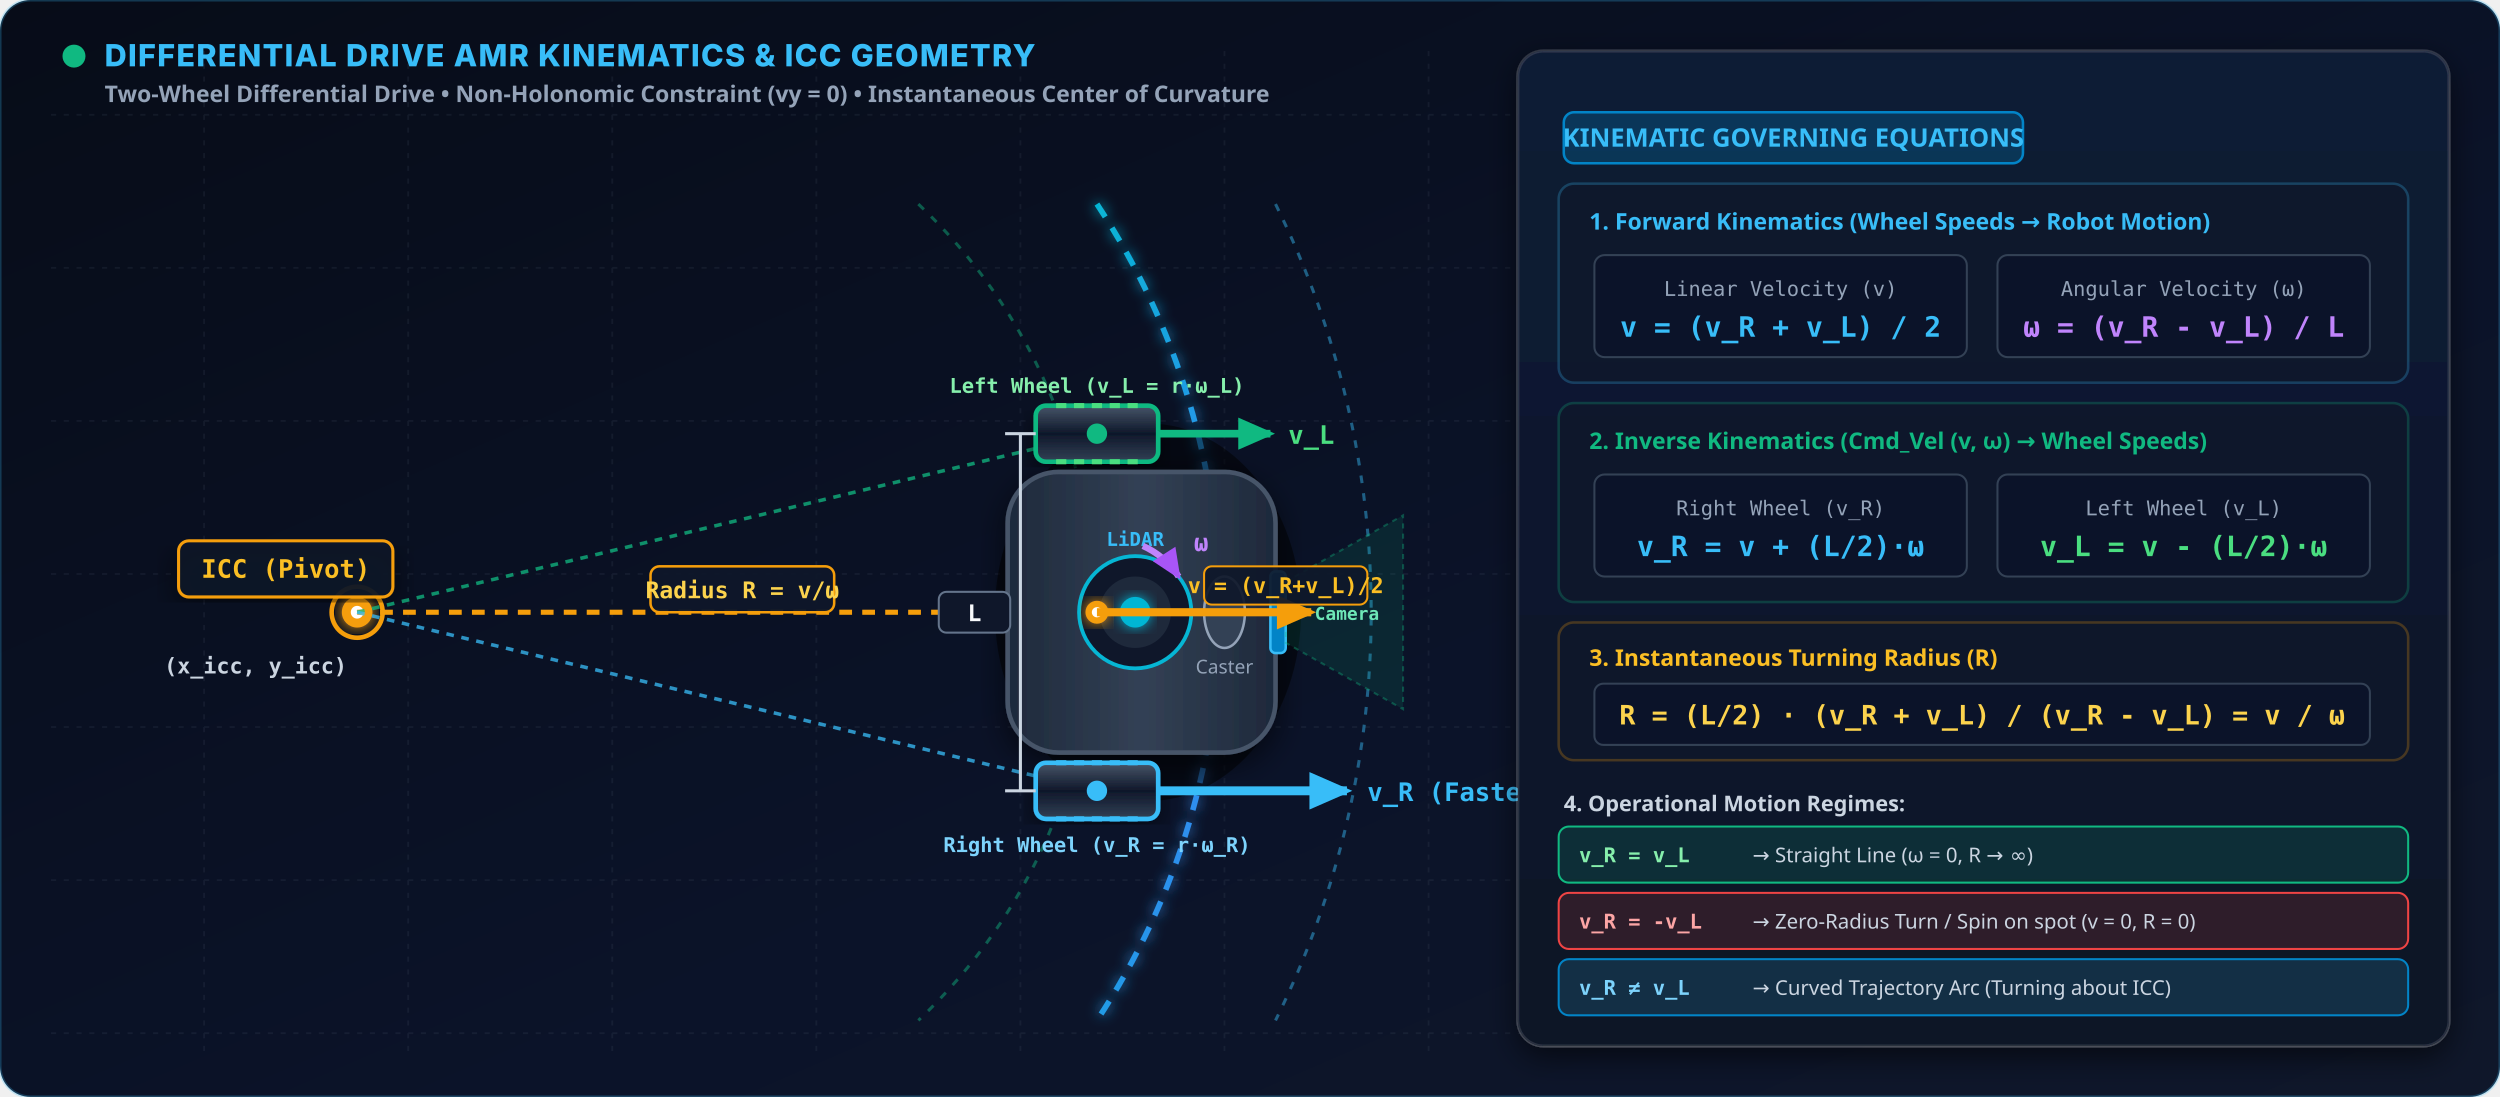
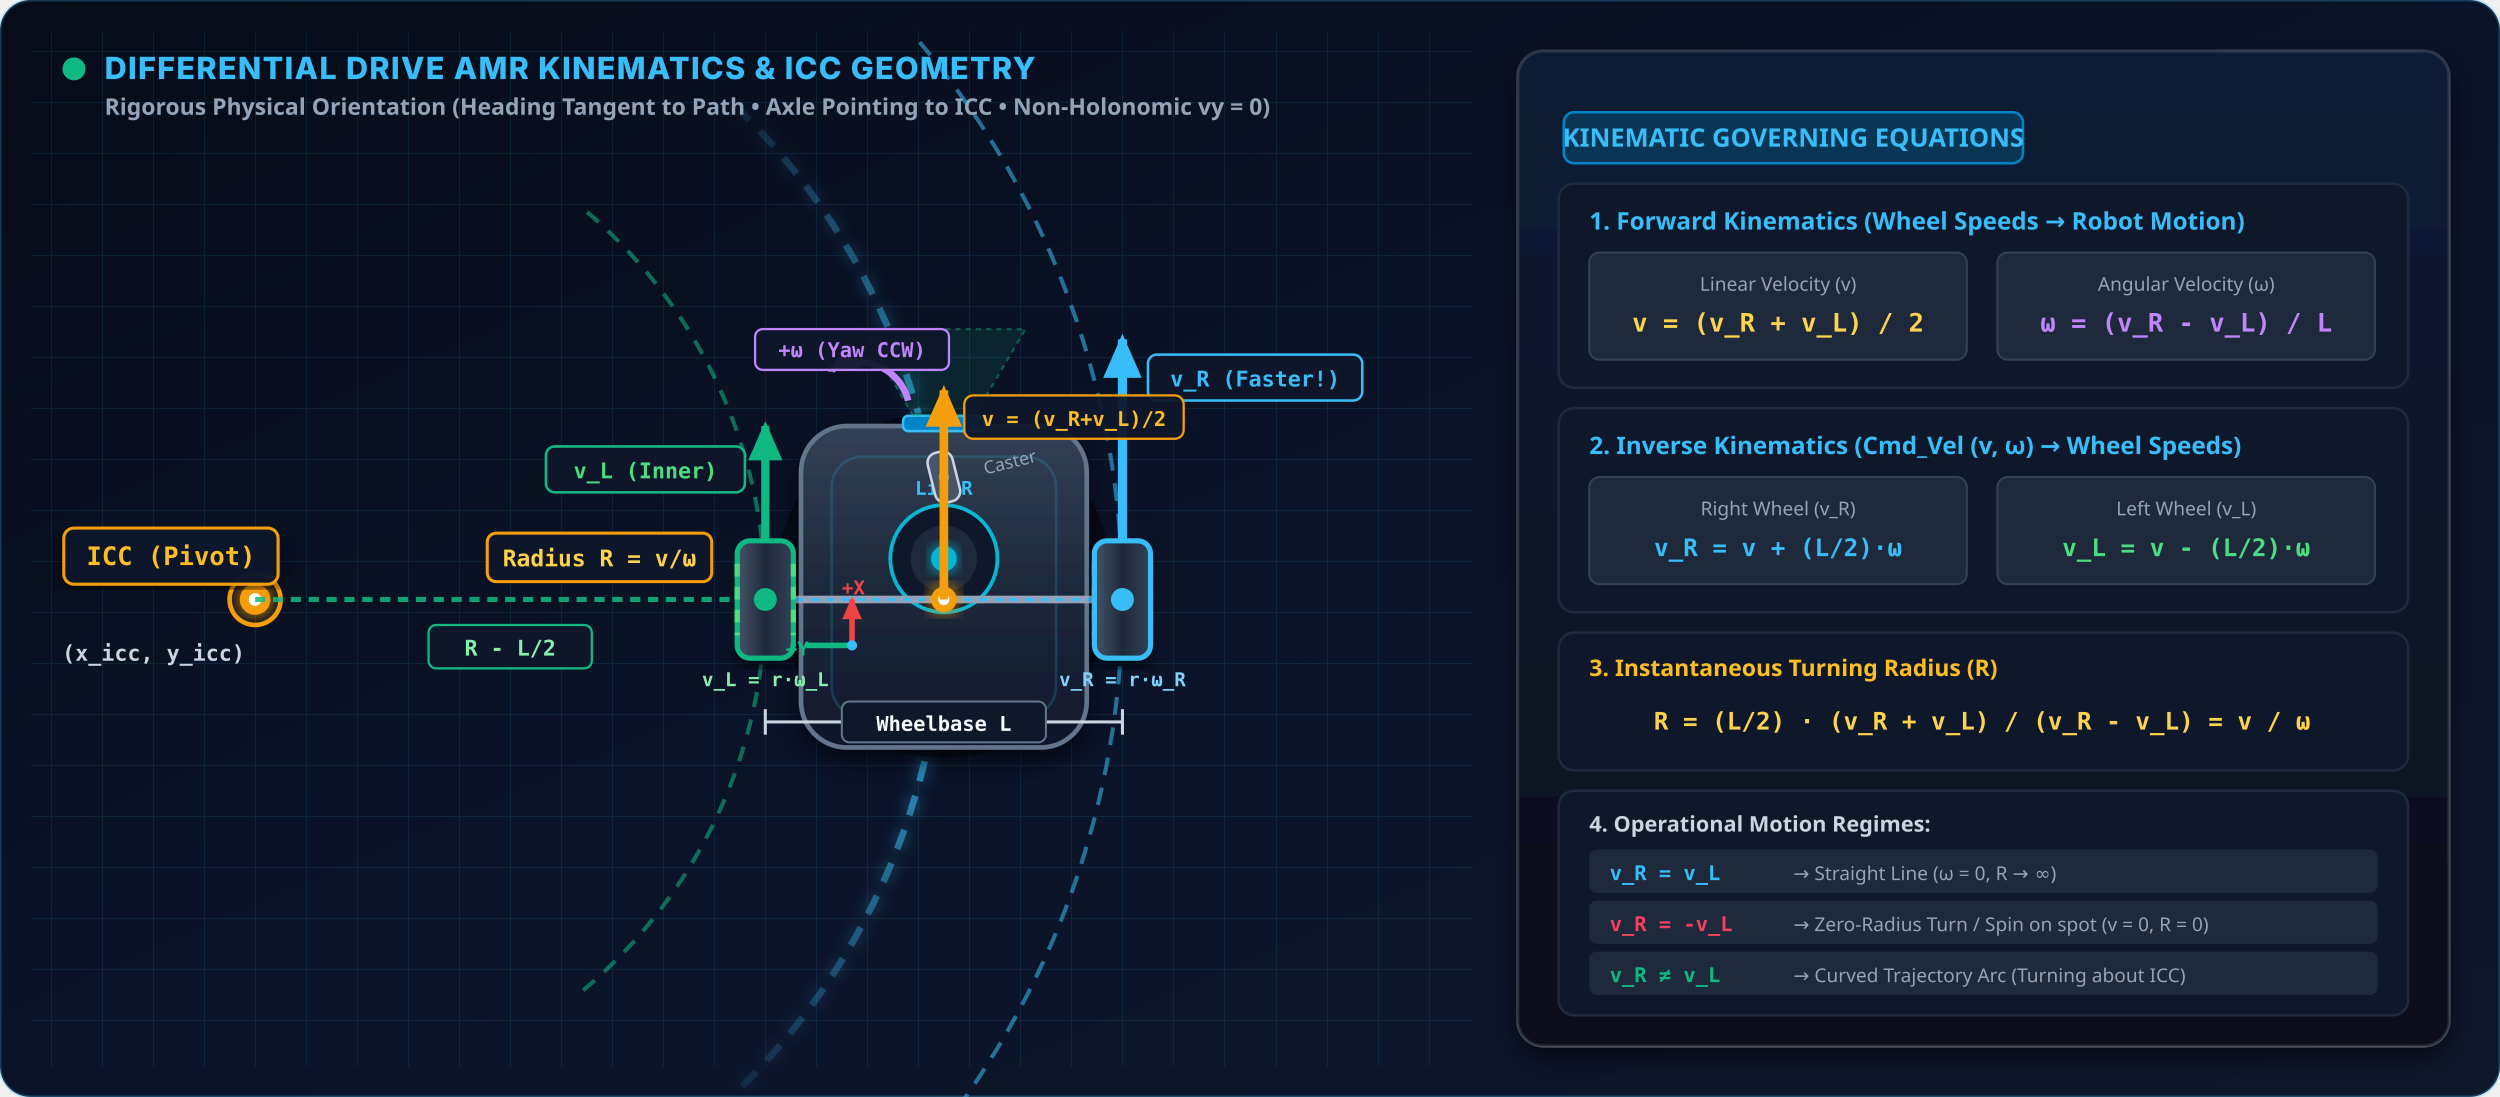
<svg xmlns="http://www.w3.org/2000/svg" viewBox="0 0 980 430" width="100%" height="100%">
  <defs>
    <linearGradient id="bgCanvas" x1="0%" y1="0%" x2="100%" y2="100%">
      <stop offset="0%" stop-color="#070c18" />
-       <stop offset="60%" stop-color="#0b1329" />
+       <stop offset="50%" stop-color="#0b1329" />
      <stop offset="100%" stop-color="#0f172a" />
    </linearGradient>
    <linearGradient id="panelBg" x1="0%" y1="0%" x2="0%" y2="100%">
      <stop offset="0%" stop-color="#111c35" />
-       <stop offset="100%" stop-color="#0c1426" />
-     </linearGradient>
-     <linearGradient id="chassisGrad" x1="0%" y1="0%" x2="100%" y2="0%">
-       <stop offset="0%" stop-color="#1e293b" />
-       <stop offset="50%" stop-color="#334155" />
-       <stop offset="100%" stop-color="#1e293b" />
-     </linearGradient>
-     <linearGradient id="wheelGrad" x1="0%" y1="0%" x2="0%" y2="100%">
+       <stop offset="100%" stop-color="#090e1a" />
+     </linearGradient>
+     <linearGradient id="chassisGrad" x1="0%" y1="0%" x2="0%" y2="100%">
+       <stop offset="0%" stop-color="#334155" />
+       <stop offset="50%" stop-color="#1e293b" />
+       <stop offset="100%" stop-color="#0f172a" />
+     </linearGradient>
+     <linearGradient id="wheelGrad" x1="0%" y1="0%" x2="100%" y2="0%">
      <stop offset="0%" stop-color="#475569" />
-       <stop offset="50%" stop-color="#0f172a" />
+       <stop offset="50%" stop-color="#1e293b" />
      <stop offset="100%" stop-color="#334155" />
    </linearGradient>
-     <linearGradient id="arcGlow" x1="0%" y1="0%" x2="100%" y2="100%">
-       <stop offset="0%" stop-color="#06b6d4" />
-       <stop offset="100%" stop-color="#3b82f6" />
+     <linearGradient id="arcGlow" x1="0%" y1="100%" x2="0%" y2="0%">
+       <stop offset="0%" stop-color="#38bdf8" stop-opacity="0.1" />
+       <stop offset="50%" stop-color="#38bdf8" stop-opacity="0.9" />
+       <stop offset="100%" stop-color="#38bdf8" stop-opacity="0.1" />
    </linearGradient>
    <filter id="neonCyan" x="-20%" y="-20%" width="140%" height="140%">
-       <feGaussianBlur stdDeviation="2.5" result="blur" />
-       <feMerge>
-         <feMergeNode in="blur" />
-         <feMergeNode in="SourceGraphic" />
-       </feMerge>
-     </filter>
-     <filter id="neonAmber" x="-20%" y="-20%" width="140%" height="140%">
      <feGaussianBlur stdDeviation="3" result="blur" />
      <feMerge>
        <feMergeNode in="blur" />
        <feMergeNode in="SourceGraphic" />
      </feMerge>
    </filter>
+     <filter id="neonAmber" x="-25%" y="-25%" width="150%" height="150%">
+       <feGaussianBlur stdDeviation="3.5" result="blur" />
+       <feMerge>
+         <feMergeNode in="blur" />
+         <feMergeNode in="SourceGraphic" />
+       </feMerge>
+     </filter>
    <filter id="boxShadow" x="-10%" y="-10%" width="120%" height="120%">
-       <feDropShadow dx="0" dy="4" stdDeviation="6" flood-color="#000" flood-opacity="0.6" />
+       <feDropShadow dx="0" dy="4" stdDeviation="5" flood-color="#000000" flood-opacity="0.6" />
    </filter>
+     <marker id="mArrAmber" viewBox="0 0 10 10" refX="7" refY="5" markerWidth="6" markerHeight="6" orient="auto-start-reverse">
+       <path d="M 0 1.5 L 8 5 L 0 8.5 z" fill="#f59e0b" />
+     </marker>
+     <marker id="mArrGreen" viewBox="0 0 10 10" refX="7" refY="5" markerWidth="6" markerHeight="6" orient="auto-start-reverse">
+       <path d="M 0 1.5 L 8 5 L 0 8.5 z" fill="#10b981" />
+     </marker>
    <marker id="mArrCyan" viewBox="0 0 10 10" refX="7" refY="5" markerWidth="6" markerHeight="6" orient="auto-start-reverse">
      <path d="M 0 1.5 L 8 5 L 0 8.5 z" fill="#38bdf8" />
    </marker>
-     <marker id="mArrGreen" viewBox="0 0 10 10" refX="7" refY="5" markerWidth="6" markerHeight="6" orient="auto-start-reverse">
-       <path d="M 0 1.5 L 8 5 L 0 8.5 z" fill="#10b981" />
-     </marker>
-     <marker id="mArrAmber" viewBox="0 0 10 10" refX="7" refY="5" markerWidth="6" markerHeight="6" orient="auto-start-reverse">
-       <path d="M 0 1.5 L 8 5 L 0 8.5 z" fill="#f59e0b" />
-     </marker>
    <marker id="mArrPurple" viewBox="0 0 10 10" refX="7" refY="5" markerWidth="6" markerHeight="6" orient="auto-start-reverse">
-       <path d="M 0 1.5 L 8 5 L 0 8.5 z" fill="#a855f7" />
+       <path d="M 0 1.5 L 8 5 L 0 8.5 z" fill="#c084fc" />
+     </marker>
+     <marker id="mArrRed" viewBox="0 0 10 10" refX="7" refY="5" markerWidth="5" markerHeight="5" orient="auto-start-reverse">
+       <path d="M 0 1.5 L 8 5 L 0 8.5 z" fill="#ef4444" />
    </marker>
    <style>
-       @keyframes dashCircle {
-         from { stroke-dashoffset: 0; }
-         to { stroke-dashoffset: -40; }
-       }
-       @keyframes pulseIcc {
-         0%, 100% { r: 5px; opacity: 0.8; }
-         50% { r: 9px; opacity: 1; filter: drop-shadow(0 0 6px #f59e0b); }
-       }
      @keyframes waveRing {
        0% { r: 6px; opacity: 1; }
-         100% { r: 36px; opacity: 0; }
-       }
-       @keyframes travelRobotArc {
-         0% { offset-distance: 0%; opacity: 0.2; }
-         10% { opacity: 1; }
-         90% { opacity: 1; }
-         100% { offset-distance: 100%; opacity: 0.2; }
-       }
-       @keyframes wheelTread {
-         from { stroke-dashoffset: 0; }
-         to { stroke-dashoffset: -20; }
+         100% { r: 38px; opacity: 0; }
+       }
+       @keyframes pulseIcc {
+         0%, 100% { r: 5px; opacity: 0.85; }
+         50% { r: 8px; opacity: 1; filter: drop-shadow(0 0 8px #f59e0b); }
+       }
+       @keyframes streamTrajectory {
+         from { stroke-dashoffset: 40; }
+         to { stroke-dashoffset: 0; }
+       }
+       @keyframes wheelTreadSlow {
+         from { stroke-dashoffset: 24; }
+         to { stroke-dashoffset: 0; }
+       }
+       @keyframes wheelTreadFast {
+         from { stroke-dashoffset: 48; }
+         to { stroke-dashoffset: 0; }
      }
      @keyframes vectorPulse {
-         0%, 100% { opacity: 0.85; filter: drop-shadow(0 0 2px rgba(56, 189, 248, 0.3)); }
+         0%, 100% { opacity: 0.88; filter: drop-shadow(0 0 2px rgba(56, 189, 248, 0.3)); }
        50% { opacity: 1; filter: drop-shadow(0 0 8px rgba(56, 189, 248, 0.85)); }
      }
      @keyframes ledFlash {
        0%, 100% { opacity: 0.35; }
        50% { opacity: 1; filter: drop-shadow(0 0 4px #10b981); }
      }

      .icc-wave {
        animation: waveRing 2.4s cubic-bezier(0.2, 0.8, 0.4, 1) infinite;
      }
      .icc-core {
        animation: pulseIcc 2.4s ease-in-out infinite;
      }
      .arc-path-dash {
+         stroke-dasharray: 8 6;
+         animation: streamTrajectory 1.6s linear infinite;
+       }
+       .arc-path-slow {
        stroke-dasharray: 6 5;
-         animation: dashCircle 2.0s linear infinite;
+         animation: streamTrajectory 2.2s linear infinite;
+       }
+       .arc-path-fast {
+         stroke-dasharray: 7 5;
+         animation: streamTrajectory 1.3s linear infinite;
+       }
+       .wheel-tread-slow {
+         stroke-dasharray: 5 4;
+         animation: wheelTreadSlow 1.8s linear infinite;
      }
      .wheel-tread-fast {
-         stroke-dasharray: 4 3;
-         animation: wheelTread 0.9s linear infinite;
-       }
-       .wheel-tread-slow {
-         stroke-dasharray: 4 3;
-         animation: wheelTread 1.8s linear infinite;
+         stroke-dasharray: 5 4;
+         animation: wheelTreadFast 1.1s linear infinite;
+       }
+       .pulse-vec {
+         animation: vectorPulse 2.0s ease-in-out infinite;
      }
      .live-indicator {
        animation: ledFlash 1.6s ease-in-out infinite;
-       }
-       .pulse-vec {
-         animation: vectorPulse 2.0s ease-in-out infinite;
      }
    </style>
  </defs>
  <rect width="980" height="430" rx="12" fill="url(#bgCanvas)" stroke="rgba(56, 189, 248, 0.25)" stroke-width="1.2" />
-   <g opacity="0.12" stroke="#64748b" stroke-width="0.7" stroke-dasharray="2 3">
-     <line x1="20" y1="45" x2="600" y2="45" />
-     <line x1="20" y1="105" x2="600" y2="105" />
-     <line x1="20" y1="165" x2="600" y2="165" />
-     <line x1="20" y1="225" x2="600" y2="225" />
-     <line x1="20" y1="285" x2="600" y2="285" />
-     <line x1="20" y1="345" x2="600" y2="345" />
-     <line x1="20" y1="405" x2="600" y2="405" />
-     <line x1="80" y1="20" x2="80" y2="415" />
-     <line x1="160" y1="20" x2="160" y2="415" />
-     <line x1="240" y1="20" x2="240" y2="415" />
-     <line x1="320" y1="20" x2="320" y2="415" />
-     <line x1="400" y1="20" x2="400" y2="415" />
-     <line x1="480" y1="20" x2="480" y2="415" />
-     <line x1="560" y1="20" x2="560" y2="415" />
-   </g>
-   <g transform="translate(24, 15)">
+   <g opacity="0.12">
+     <pattern id="gridPattern" width="20" height="20" patternUnits="userSpaceOnUse">
+       <path d="M 20 0 L 0 0 0 20" fill="none" stroke="#38bdf8" stroke-width="0.7" />
+     </pattern>
+     <rect x="12" y="12" width="565" height="406" fill="url(#gridPattern)" rx="8" />
+   </g>
+   <g transform="translate(24, 20)">
    <circle cx="5" cy="7" r="4.5" fill="#10b981" class="live-indicator" />
    <text x="17" y="11" font-family="system-ui, -apple-system, sans-serif" font-size="12" font-weight="800" fill="#38bdf8" letter-spacing="0.5">
      DIFFERENTIAL DRIVE AMR KINEMATICS &amp; ICC GEOMETRY
    </text>
    <text x="17" y="25" font-family="system-ui, sans-serif" font-size="9" font-weight="600" fill="#94a3b8">
-       Two-Wheel Differential Drive • Non-Holonomic Constraint (vy = 0) • Instantaneous Center of Curvature
+       Rigorous Physical Orientation (Heading Tangent to Path • Axle Pointing to ICC • Non-Holonomic vy = 0)
    </text>
  </g>
-   <g id="iccMarker" transform="translate(140, 240)">
+   <g id="iccMarker" transform="translate(100, 235)">
    <circle cx="0" cy="0" r="10" fill="none" stroke="#f59e0b" stroke-width="1.8" class="icc-wave" />
    <circle cx="0" cy="0" r="6" fill="#f59e0b" class="icc-core" filter="url(#neonAmber)" />
    <circle cx="0" cy="0" r="2.5" fill="#ffffff" />
-     <g transform="translate(-70, -28)">
-       <rect width="84" height="22" rx="4" fill="rgba(15, 23, 42, 0.9)" stroke="#f59e0b" stroke-width="1.2" filter="url(#boxShadow)" />
+     <g transform="translate(-75, -28)">
+       <rect width="84" height="22" rx="4" fill="rgba(15, 23, 42, 0.94)" stroke="#f59e0b" stroke-width="1.2" filter="url(#boxShadow)" />
      <text x="42" y="14.5" font-family="monospace" font-size="10" font-weight="800" fill="#fbbf24" text-anchor="middle">
        ICC (Pivot)
      </text>
    </g>
    <text x="-4" y="24" font-family="monospace" font-size="8.5" font-weight="700" fill="#cbd5e1" text-anchor="end">
      (x_icc, y_icc)
    </text>
  </g>
+   <g id="trajectoryArcs">
+     <path d="M 228.6 388.2 A 200 200 0 0 0 228.6 81.8" fill="none" stroke="#10b981" stroke-width="1.6" class="arc-path-slow" opacity="0.55" />
+     <path d="M 290.9 425.9 A 270 270 0 0 0 290.9 44.1" fill="none" stroke="url(#arcGlow)" stroke-width="2.6" class="arc-path-dash" filter="url(#neonCyan)" />
+     <path d="M 360.5 453.5 A 340 340 0 0 0 360.5 16.5" fill="none" stroke="#38bdf8" stroke-width="1.6" class="arc-path-fast" opacity="0.55" />
+   </g>
  <g id="radiusLines">
-     <line x1="140" y1="240" x2="430" y2="240" stroke="#f59e0b" stroke-width="2" stroke-dasharray="5 4" />
-     <line x1="140" y1="240" x2="430" y2="170" stroke="#10b981" stroke-width="1.4" stroke-dasharray="3 3" opacity="0.75" />
-     <line x1="140" y1="240" x2="430" y2="310" stroke="#38bdf8" stroke-width="1.4" stroke-dasharray="3 3" opacity="0.75" />
-     <g transform="translate(255, 222)">
-       <rect width="72" height="18" rx="3.5" fill="rgba(15, 23, 42, 0.92)" stroke="#f59e0b" stroke-width="1" />
-       <text x="36" y="12.5" font-family="monospace" font-size="9" font-weight="800" fill="#fcd34d" text-anchor="middle">
+     <line x1="100" y1="235" x2="300" y2="235" stroke="#10b981" stroke-width="2" stroke-dasharray="4 3" opacity="0.85" />
+     <line x1="300" y1="235" x2="370" y2="235" stroke="#f59e0b" stroke-width="2.2" stroke-dasharray="5 3" />
+     <line x1="370" y1="235" x2="440" y2="235" stroke="#38bdf8" stroke-width="2" stroke-dasharray="4 3" opacity="0.85" />
+     <g transform="translate(168, 245)">
+       <rect width="64" height="17" rx="3" fill="rgba(15, 23, 42, 0.94)" stroke="#10b981" stroke-width="0.9" />
+       <text x="32" y="12" font-family="monospace" font-size="8.5" font-weight="800" fill="#86efac" text-anchor="middle">
+         R - L/2
+       </text>
+     </g>
+     <g transform="translate(191, 209)">
+       <rect width="88" height="19" rx="3.5" fill="rgba(15, 23, 42, 0.95)" stroke="#f59e0b" stroke-width="1.2" />
+       <text x="44" y="13" font-family="monospace" font-size="9" font-weight="800" fill="#fcd34d" text-anchor="middle">
        Radius R = v/ω
      </text>
    </g>
  </g>
-   <g id="trajectoryArcs">
-     <path d="M 430 80 A 290 290 0 0 1 430 400" fill="none" stroke="url(#arcGlow)" stroke-width="2.2" class="arc-path-dash" filter="url(#neonCyan)" />
-     <path d="M 360 80 A 220 220 0 0 1 360 400" fill="none" stroke="#10b981" stroke-width="1.2" stroke-dasharray="3 4" opacity="0.45" />
-     <path d="M 500 80 A 360 360 0 0 1 500 400" fill="none" stroke="#38bdf8" stroke-width="1.2" stroke-dasharray="3 4" opacity="0.45" />
-   </g>
-   <g id="robotAMR" transform="translate(430, 240)">
-     <ellipse cx="20" cy="0" rx="60" ry="74" fill="#000" opacity="0.5" />
-     <rect x="-35" y="-55" width="105" height="110" rx="20" fill="url(#chassisGrad)" stroke="#475569" stroke-width="1.8" filter="url(#boxShadow)" />
-     <circle cx="15" cy="0" r="22" fill="#0f172a" stroke="#06b6d4" stroke-width="1.5" />
-     <circle cx="15" cy="0" r="14" fill="#1e293b" />
-     <circle cx="15" cy="0" r="6" fill="#06b6d4" filter="url(#neonCyan)" />
-     <text x="15" y="-26" font-family="monospace" font-size="7.5" font-weight="700" fill="#38bdf8" text-anchor="middle">LiDAR</text>
-     <rect x="68" y="-16" width="6" height="32" rx="2" fill="#0284c7" stroke="#38bdf8" stroke-width="1" />
-     <polygon points="74,-12 120,-38 120,38 74,12" fill="rgba(16, 185, 129, 0.12)" stroke="rgba(16, 185, 129, 0.35)" stroke-width="0.8" stroke-dasharray="2 2" />
-     <text x="98" y="3" font-family="monospace" font-size="7" font-weight="700" fill="#6ee7b7" text-anchor="middle">Camera</text>
-     <ellipse cx="50" cy="0" rx="8" ry="14" fill="#334155" stroke="#94a3b8" stroke-width="1" />
-     <text x="50" y="24" font-family="system-ui, sans-serif" font-size="7.5" fill="#94a3b8" text-anchor="middle">Caster</text>
-     <g transform="translate(0, -70)">
-       <rect x="-24" y="-11" width="48" height="22" rx="4" fill="url(#wheelGrad)" stroke="#10b981" stroke-width="1.8" filter="url(#boxShadow)" />
-       <line x1="-16" y1="-11" x2="16" y2="-11" stroke="#4ade80" stroke-width="2" class="wheel-tread-slow" />
-       <line x1="-16" y1="11" x2="16" y2="11" stroke="#4ade80" stroke-width="2" class="wheel-tread-slow" />
-       <circle cx="0" cy="0" r="4" fill="#10b981" />
-       <line x1="24" y1="0" x2="68" y2="0" stroke="#10b981" stroke-width="3" marker-end="url(#mArrGreen)" class="pulse-vec" />
-       <text x="75" y="4" font-family="monospace" font-size="10" font-weight="800" fill="#4ade80">v_L</text>
-       <text x="0" y="-16" font-family="monospace" font-size="8" font-weight="700" fill="#86efac" text-anchor="middle">
-         Left Wheel (v_L = r·ω_L)
-       </text>
-     </g>
-     <g transform="translate(0, 70)">
-       <rect x="-24" y="-11" width="48" height="22" rx="4" fill="url(#wheelGrad)" stroke="#38bdf8" stroke-width="1.8" filter="url(#boxShadow)" />
-       <line x1="-16" y1="-11" x2="16" y2="-11" stroke="#38bdf8" stroke-width="2" class="wheel-tread-fast" />
-       <line x1="-16" y1="11" x2="16" y2="11" stroke="#38bdf8" stroke-width="2" class="wheel-tread-fast" />
-       <circle cx="0" cy="0" r="4" fill="#38bdf8" />
-       <line x1="24" y1="0" x2="98" y2="0" stroke="#38bdf8" stroke-width="3.5" marker-end="url(#mArrCyan)" class="pulse-vec" />
-       <text x="106" y="4" font-family="monospace" font-size="10" font-weight="800" fill="#38bdf8">v_R (Faster)</text>
-       <text x="0" y="24" font-family="monospace" font-size="8" font-weight="700" fill="#7dd3fc" text-anchor="middle">
-         Right Wheel (v_R = r·ω_R)
-       </text>
-     </g>
-     <line x1="-30" y1="-70" x2="-30" y2="70" stroke="#cbd5e1" stroke-width="1.2" />
-     <line x1="-36" y1="-70" x2="-24" y2="-70" stroke="#cbd5e1" stroke-width="1.2" />
-     <line x1="-36" y1="70" x2="-24" y2="70" stroke="#cbd5e1" stroke-width="1.2" />
-     <g transform="translate(-62, -8)">
-       <rect width="28" height="16" rx="3" fill="#0f172a" stroke="#64748b" stroke-width="0.8" />
-       <text x="14" y="11.5" font-family="monospace" font-size="9" font-weight="800" fill="#f8fafc" text-anchor="middle">L</text>
-     </g>
-     <circle cx="0" cy="0" r="4.5" fill="#f59e0b" filter="url(#neonAmber)" />
-     <circle cx="0" cy="0" r="2" fill="#ffffff" />
-     <line x1="0" y1="0" x2="84" y2="0" stroke="#f59e0b" stroke-width="3.2" marker-end="url(#mArrAmber)" class="pulse-vec" />
-     <g transform="translate(42, -18)">
-       <rect width="64" height="15" rx="3" fill="rgba(15, 23, 42, 0.92)" stroke="#f59e0b" stroke-width="0.8" />
-       <text x="32" y="10.5" font-family="monospace" font-size="8.5" font-weight="800" fill="#fbbf24" text-anchor="middle">v = (v_R+v_L)/2</text>
-     </g>
-     <path d="M 18 -26 A 32 32 0 0 1 32 -14" fill="none" stroke="#c084fc" stroke-width="2.5" marker-end="url(#mArrPurple)" />
-     <text x="38" y="-24" font-family="monospace" font-size="9.5" font-weight="800" fill="#c084fc">ω</text>
+   <g id="robotAMR" transform="translate(370, 235)">
+     <ellipse cx="0" cy="-6" rx="66" ry="68" fill="#000000" opacity="0.45" />
+     <rect x="-56" y="-68" width="112" height="126" rx="18" fill="url(#chassisGrad)" stroke="#64748b" stroke-width="1.8" filter="url(#boxShadow)" />
+     <rect x="-44" y="-56" width="88" height="102" rx="12" fill="none" stroke="rgba(56, 189, 248, 0.18)" stroke-width="1" />
+     <circle cx="0" cy="-16" r="21" fill="#0f172a" stroke="#06b6d4" stroke-width="1.5" />
+     <circle cx="0" cy="-16" r="13" fill="#1e293b" />
+     <circle cx="0" cy="-16" r="5" fill="#06b6d4" filter="url(#neonCyan)" />
+     <text x="0" y="-41" font-family="monospace" font-size="7.5" font-weight="700" fill="#38bdf8" text-anchor="middle">LiDAR</text>
+     <rect x="-16" y="-72" width="32" height="6" rx="2" fill="#0284c7" stroke="#38bdf8" stroke-width="1" />
+     <polygon points="-12,-72 -32,-106 32,-106 12,-72" fill="rgba(16, 185, 129, 0.12)" stroke="rgba(16, 185, 129, 0.4)" stroke-width="0.9" stroke-dasharray="2 2" />
+     <g transform="translate(0, -48) rotate(-14)">
+       <rect x="-5" y="-10" width="10" height="20" rx="4" fill="#475569" stroke="#cbd5e1" stroke-width="1" />
+       <circle cx="0" cy="0" r="2" fill="#94a3b8" />
+       <text x="16" y="3" font-family="system-ui, sans-serif" font-size="7" fill="#94a3b8">Caster</text>
+     </g>
+     <line x1="-70" y1="0" x2="70" y2="0" stroke="#94a3b8" stroke-width="3" stroke-linecap="round" />
+     <line x1="-70" y1="0" x2="70" y2="0" stroke="#38bdf8" stroke-width="1.2" stroke-dasharray="3 3" />
+     <g transform="translate(-70, 0)">
+       <rect x="-11" y="-23" width="22" height="46" rx="5" fill="url(#wheelGrad)" stroke="#10b981" stroke-width="2" filter="url(#boxShadow)" />
+       <line x1="-11" y1="-14" x2="-11" y2="14" stroke="#4ade80" stroke-width="2" class="wheel-tread-slow" />
+       <line x1="11" y1="-14" x2="11" y2="14" stroke="#4ade80" stroke-width="2" class="wheel-tread-slow" />
+       <circle cx="0" cy="0" r="4.5" fill="#10b981" />
+       <line x1="0" y1="-23" x2="0" y2="-68" stroke="#10b981" stroke-width="3.2" marker-end="url(#mArrGreen)" class="pulse-vec" />
+       <g transform="translate(-86, -60)">
+         <rect width="78" height="18" rx="3.5" fill="rgba(15, 23, 42, 0.94)" stroke="#10b981" stroke-width="1" />
+         <text x="39" y="12.5" font-family="monospace" font-size="8.5" font-weight="900" fill="#4ade80" text-anchor="middle">v_L (Inner)</text>
+       </g>
+       <text x="0" y="34" font-family="monospace" font-size="7.5" font-weight="700" fill="#86efac" text-anchor="middle">
+         v_L = r·ω_L
+       </text>
+     </g>
+     <g transform="translate(70, 0)">
+       <rect x="-11" y="-23" width="22" height="46" rx="5" fill="url(#wheelGrad)" stroke="#38bdf8" stroke-width="2" filter="url(#boxShadow)" />
+       <line x1="-11" y1="-14" x2="-11" y2="14" stroke="#38bdf8" stroke-width="2" class="wheel-tread-fast" />
+       <line x1="11" y1="-14" x2="11" y2="14" stroke="#38bdf8" stroke-width="2" class="wheel-tread-fast" />
+       <circle cx="0" cy="0" r="4.5" fill="#38bdf8" />
+       <line x1="0" y1="-23" x2="0" y2="-102" stroke="#38bdf8" stroke-width="3.6" marker-end="url(#mArrCyan)" class="pulse-vec" />
+       <g transform="translate(10, -96)">
+         <rect width="84" height="18" rx="3.5" fill="rgba(15, 23, 42, 0.94)" stroke="#38bdf8" stroke-width="1" />
+         <text x="42" y="12.5" font-family="monospace" font-size="8.5" font-weight="900" fill="#38bdf8" text-anchor="middle">v_R (Faster!)</text>
+       </g>
+       <text x="0" y="34" font-family="monospace" font-size="7.5" font-weight="700" fill="#7dd3fc" text-anchor="middle">
+         v_R = r·ω_R
+       </text>
+     </g>
+     <g transform="translate(0, 48)">
+       <line x1="-70" y1="0" x2="70" y2="0" stroke="#cbd5e1" stroke-width="1.2" />
+       <line x1="-70" y1="-5" x2="-70" y2="5" stroke="#cbd5e1" stroke-width="1.2" />
+       <line x1="70" y1="-5" x2="70" y2="5" stroke="#cbd5e1" stroke-width="1.2" />
+       <g transform="translate(-40, -8)">
+         <rect width="80" height="16" rx="3" fill="#0f172a" stroke="#64748b" stroke-width="0.8" />
+         <text x="40" y="11.5" font-family="monospace" font-size="8" font-weight="800" fill="#f8fafc" text-anchor="middle">
+           Wheelbase L
+         </text>
+       </g>
+     </g>
+     <circle cx="0" cy="0" r="5" fill="#f59e0b" filter="url(#neonAmber)" />
+     <circle cx="0" cy="0" r="2.2" fill="#ffffff" />
+     <line x1="0" y1="0" x2="0" y2="-82" stroke="#f59e0b" stroke-width="3.4" marker-end="url(#mArrAmber)" class="pulse-vec" />
+     <g transform="translate(8, -80)">
+       <rect width="86" height="17" rx="3.5" fill="rgba(15, 23, 42, 0.94)" stroke="#f59e0b" stroke-width="0.9" />
+       <text x="43" y="12" font-family="monospace" font-size="8" font-weight="800" fill="#fbbf24" text-anchor="middle">
+         v = (v_R+v_L)/2
+       </text>
+     </g>
+     <g transform="translate(-32, -92)">
+       <path d="M 18 14 A 20 20 0 0 0 -12 2" fill="none" stroke="#c084fc" stroke-width="2.6" marker-end="url(#mArrPurple)" />
+       <rect x="-42" y="-14" width="76" height="16" rx="3" fill="rgba(15, 23, 42, 0.94)" stroke="#c084fc" stroke-width="0.9" />
+       <text x="-4" y="-3" font-family="monospace" font-size="8" font-weight="900" fill="#c084fc" text-anchor="middle">
+         +ω (Yaw CCW)
+       </text>
+     </g>
+     <g transform="translate(-36, 18)">
+       <line x1="0" y1="0" x2="0" y2="-18" stroke="#ef4444" stroke-width="2.2" marker-end="url(#mArrRed)" />
+       <text x="-4" y="-20" font-family="monospace" font-size="7.5" font-weight="800" fill="#ef4444">+X</text>
+       <line x1="0" y1="0" x2="-18" y2="0" stroke="#10b981" stroke-width="2.2" />
+       <text x="-26" y="4" font-family="monospace" font-size="7.5" font-weight="800" fill="#10b981">+Y</text>
+       <circle cx="0" cy="0" r="2" fill="#38bdf8" />
+     </g>
  </g>
  <g transform="translate(595, 20)">
    <rect width="365" height="390" rx="10" fill="url(#panelBg)" stroke="rgba(255, 255, 255, 0.12)" stroke-width="1.2" filter="url(#boxShadow)" />
    <g transform="translate(18, 24)">
      <rect width="180" height="20" rx="4" fill="rgba(2, 132, 199, 0.25)" stroke="#0284c7" stroke-width="1" />
      <text x="90" y="13.5" font-family="system-ui, sans-serif" font-size="10" font-weight="800" fill="#38bdf8" text-anchor="middle">
        KINEMATIC GOVERNING EQUATIONS
      </text>
    </g>
    <g transform="translate(16, 52)">
-       <rect width="333" height="78" rx="6" fill="rgba(15, 23, 42, 0.75)" stroke="rgba(56, 189, 248, 0.25)" stroke-width="1" />
-       <text x="12" y="18" font-family="system-ui, sans-serif" font-size="9" font-weight="800" fill="#38bdf8">
+       <rect width="333" height="80" rx="6" fill="#0f172a" stroke="#1e293b" stroke-width="1" />
+       <text x="12" y="18" font-family="system-ui, sans-serif" font-size="9.5" font-weight="800" fill="#38bdf8">
        1. Forward Kinematics (Wheel Speeds → Robot Motion)
      </text>
-       <g transform="translate(14, 28)">
-         <rect width="146" height="40" rx="4" fill="#0b1329" stroke="#334155" stroke-width="0.8" />
-         <text x="73" y="16" font-family="monospace" font-size="8" fill="#94a3b8" text-anchor="middle">Linear Velocity (v)</text>
-         <text x="73" y="32" font-family="monospace" font-size="11" font-weight="800" fill="#38bdf8" text-anchor="middle">
-           v = (v_R + v_L) / 2
-         </text>
-       </g>
-       <g transform="translate(172, 28)">
-         <rect width="146" height="40" rx="4" fill="#0b1329" stroke="#334155" stroke-width="0.8" />
-         <text x="73" y="16" font-family="monospace" font-size="8" fill="#94a3b8" text-anchor="middle">Angular Velocity (ω)</text>
-         <text x="73" y="32" font-family="monospace" font-size="11" font-weight="800" fill="#c084fc" text-anchor="middle">
-           ω = (v_R - v_L) / L
-         </text>
-       </g>
-     </g>
-     <g transform="translate(16, 138)">
-       <rect width="333" height="78" rx="6" fill="rgba(15, 23, 42, 0.75)" stroke="rgba(16, 185, 129, 0.25)" stroke-width="1" />
-       <text x="12" y="18" font-family="system-ui, sans-serif" font-size="9" font-weight="800" fill="#10b981">
+       <rect x="12" y="27" width="148" height="42" rx="4" fill="#1e293b" stroke="#334155" stroke-width="0.8" />
+       <text x="86" y="42" font-family="system-ui, sans-serif" font-size="7.5" fill="#94a3b8" text-anchor="middle">Linear Velocity (v)</text>
+       <text x="86" y="58" font-family="monospace" font-size="10" font-weight="900" fill="#fcd34d" text-anchor="middle">
+         v = (v_R + v_L) / 2
+       </text>
+       <rect x="172" y="27" width="148" height="42" rx="4" fill="#1e293b" stroke="#334155" stroke-width="0.8" />
+       <text x="246" y="42" font-family="system-ui, sans-serif" font-size="7.5" fill="#94a3b8" text-anchor="middle">Angular Velocity (ω)</text>
+       <text x="246" y="58" font-family="monospace" font-size="10" font-weight="900" fill="#c084fc" text-anchor="middle">
+         ω = (v_R - v_L) / L
+       </text>
+     </g>
+     <g transform="translate(16, 140)">
+       <rect width="333" height="80" rx="6" fill="#0f172a" stroke="#1e293b" stroke-width="1" />
+       <text x="12" y="18" font-family="system-ui, sans-serif" font-size="9.5" font-weight="800" fill="#38bdf8">
        2. Inverse Kinematics (Cmd_Vel (v, ω) → Wheel Speeds)
      </text>
-       <g transform="translate(14, 28)">
-         <rect width="146" height="40" rx="4" fill="#0b1329" stroke="#334155" stroke-width="0.8" />
-         <text x="73" y="16" font-family="monospace" font-size="8" fill="#94a3b8" text-anchor="middle">Right Wheel (v_R)</text>
-         <text x="73" y="32" font-family="monospace" font-size="11" font-weight="800" fill="#38bdf8" text-anchor="middle">
-           v_R = v + (L/2)·ω
-         </text>
-       </g>
-       <g transform="translate(172, 28)">
-         <rect width="146" height="40" rx="4" fill="#0b1329" stroke="#334155" stroke-width="0.8" />
-         <text x="73" y="16" font-family="monospace" font-size="8" fill="#94a3b8" text-anchor="middle">Left Wheel (v_L)</text>
-         <text x="73" y="32" font-family="monospace" font-size="11" font-weight="800" fill="#4ade80" text-anchor="middle">
-           v_L = v - (L/2)·ω
-         </text>
-       </g>
-     </g>
-     <g transform="translate(16, 224)">
-       <rect width="333" height="54" rx="6" fill="rgba(15, 23, 42, 0.75)" stroke="rgba(245, 158, 11, 0.25)" stroke-width="1" />
+       <rect x="12" y="27" width="148" height="42" rx="4" fill="#1e293b" stroke="#334155" stroke-width="0.8" />
+       <text x="86" y="42" font-family="system-ui, sans-serif" font-size="7.5" fill="#94a3b8" text-anchor="middle">Right Wheel (v_R)</text>
+       <text x="86" y="58" font-family="monospace" font-size="9.5" font-weight="900" fill="#38bdf8" text-anchor="middle">
+         v_R = v + (L/2)·ω
+       </text>
+       <rect x="172" y="27" width="148" height="42" rx="4" fill="#1e293b" stroke="#334155" stroke-width="0.8" />
+       <text x="246" y="42" font-family="system-ui, sans-serif" font-size="7.5" fill="#94a3b8" text-anchor="middle">Left Wheel (v_L)</text>
+       <text x="246" y="58" font-family="monospace" font-size="9.5" font-weight="900" fill="#4ade80" text-anchor="middle">
+         v_L = v - (L/2)·ω
+       </text>
+     </g>
+     <g transform="translate(16, 228)">
+       <rect width="333" height="54" rx="6" fill="#0f172a" stroke="#1e293b" stroke-width="1" />
      <text x="12" y="17" font-family="system-ui, sans-serif" font-size="9" font-weight="800" fill="#fbbf24">
        3. Instantaneous Turning Radius (R)
      </text>
-       <g transform="translate(14, 24)">
-         <rect width="304" height="24" rx="3.5" fill="#0b1329" stroke="#334155" stroke-width="0.8" />
-         <text x="152" y="16" font-family="monospace" font-size="10.5" font-weight="800" fill="#fcd34d" text-anchor="middle">
-           R = (L/2) · (v_R + v_L) / (v_R - v_L) = v / ω
-         </text>
-       </g>
-     </g>
-     <g transform="translate(16, 286)">
-       <text x="2" y="12" font-family="system-ui, sans-serif" font-size="8.5" font-weight="800" fill="#cbd5e1">
+       <text x="166" y="38" font-family="monospace" font-size="9.5" font-weight="800" fill="#fcd34d" text-anchor="middle">
+         R = (L/2) · (v_R + v_L) / (v_R - v_L) = v / ω
+       </text>
+     </g>
+     <g transform="translate(16, 290)">
+       <rect width="333" height="88" rx="6" fill="#0f172a" stroke="#1e293b" stroke-width="1" />
+       <text x="12" y="16" font-family="system-ui, sans-serif" font-size="8.5" font-weight="800" fill="#cbd5e1">
        4. Operational Motion Regimes:
      </text>
-       <g transform="translate(0, 18)">
-         <rect width="333" height="22" rx="4" fill="rgba(16, 185, 129, 0.15)" stroke="#10b981" stroke-width="0.8" />
-         <text x="8" y="14" font-family="monospace" font-size="8" font-weight="700" fill="#86efac">v_R = v_L</text>
-         <text x="76" y="14" font-family="system-ui, sans-serif" font-size="8" fill="#cbd5e1">→ Straight Line (ω = 0, R → ∞)</text>
-       </g>
-       <g transform="translate(0, 44)">
-         <rect width="333" height="22" rx="4" fill="rgba(239, 68, 68, 0.15)" stroke="#ef4444" stroke-width="0.8" />
-         <text x="8" y="14" font-family="monospace" font-size="8" font-weight="700" fill="#fca5a5">v_R = -v_L</text>
-         <text x="76" y="14" font-family="system-ui, sans-serif" font-size="8" fill="#cbd5e1">→ Zero-Radius Turn / Spin on spot (v = 0, R = 0)</text>
-       </g>
-       <g transform="translate(0, 70)">
-         <rect width="333" height="22" rx="4" fill="rgba(56, 189, 248, 0.15)" stroke="#0284c7" stroke-width="0.8" />
-         <text x="8" y="14" font-family="monospace" font-size="8" font-weight="700" fill="#7dd3fc">v_R ≠ v_L</text>
-         <text x="76" y="14" font-family="system-ui, sans-serif" font-size="8" fill="#cbd5e1">→ Curved Trajectory Arc (Turning about ICC)</text>
+       <g transform="translate(12, 23)">
+         <rect width="309" height="17" rx="3" fill="#1e293b" />
+         <text x="8" y="12" font-family="monospace" font-size="8" font-weight="800" fill="#38bdf8">v_R = v_L</text>
+         <text x="80" y="12" font-family="system-ui, sans-serif" font-size="7.5" fill="#94a3b8">→ Straight Line (ω = 0, R → ∞)</text>
+       </g>
+       <g transform="translate(12, 43)">
+         <rect width="309" height="17" rx="3" fill="#1e293b" />
+         <text x="8" y="12" font-family="monospace" font-size="8" font-weight="800" fill="#f43f5e">v_R = -v_L</text>
+         <text x="80" y="12" font-family="system-ui, sans-serif" font-size="7.5" fill="#94a3b8">→ Zero-Radius Turn / Spin on spot (v = 0, R = 0)</text>
+       </g>
+       <g transform="translate(12, 63)">
+         <rect width="309" height="17" rx="3" fill="#1e293b" />
+         <text x="8" y="12" font-family="monospace" font-size="8" font-weight="800" fill="#10b981">v_R ≠ v_L</text>
+         <text x="80" y="12" font-family="system-ui, sans-serif" font-size="7.5" fill="#94a3b8">→ Curved Trajectory Arc (Turning about ICC)</text>
      </g>
    </g>
  </g>
</svg>
